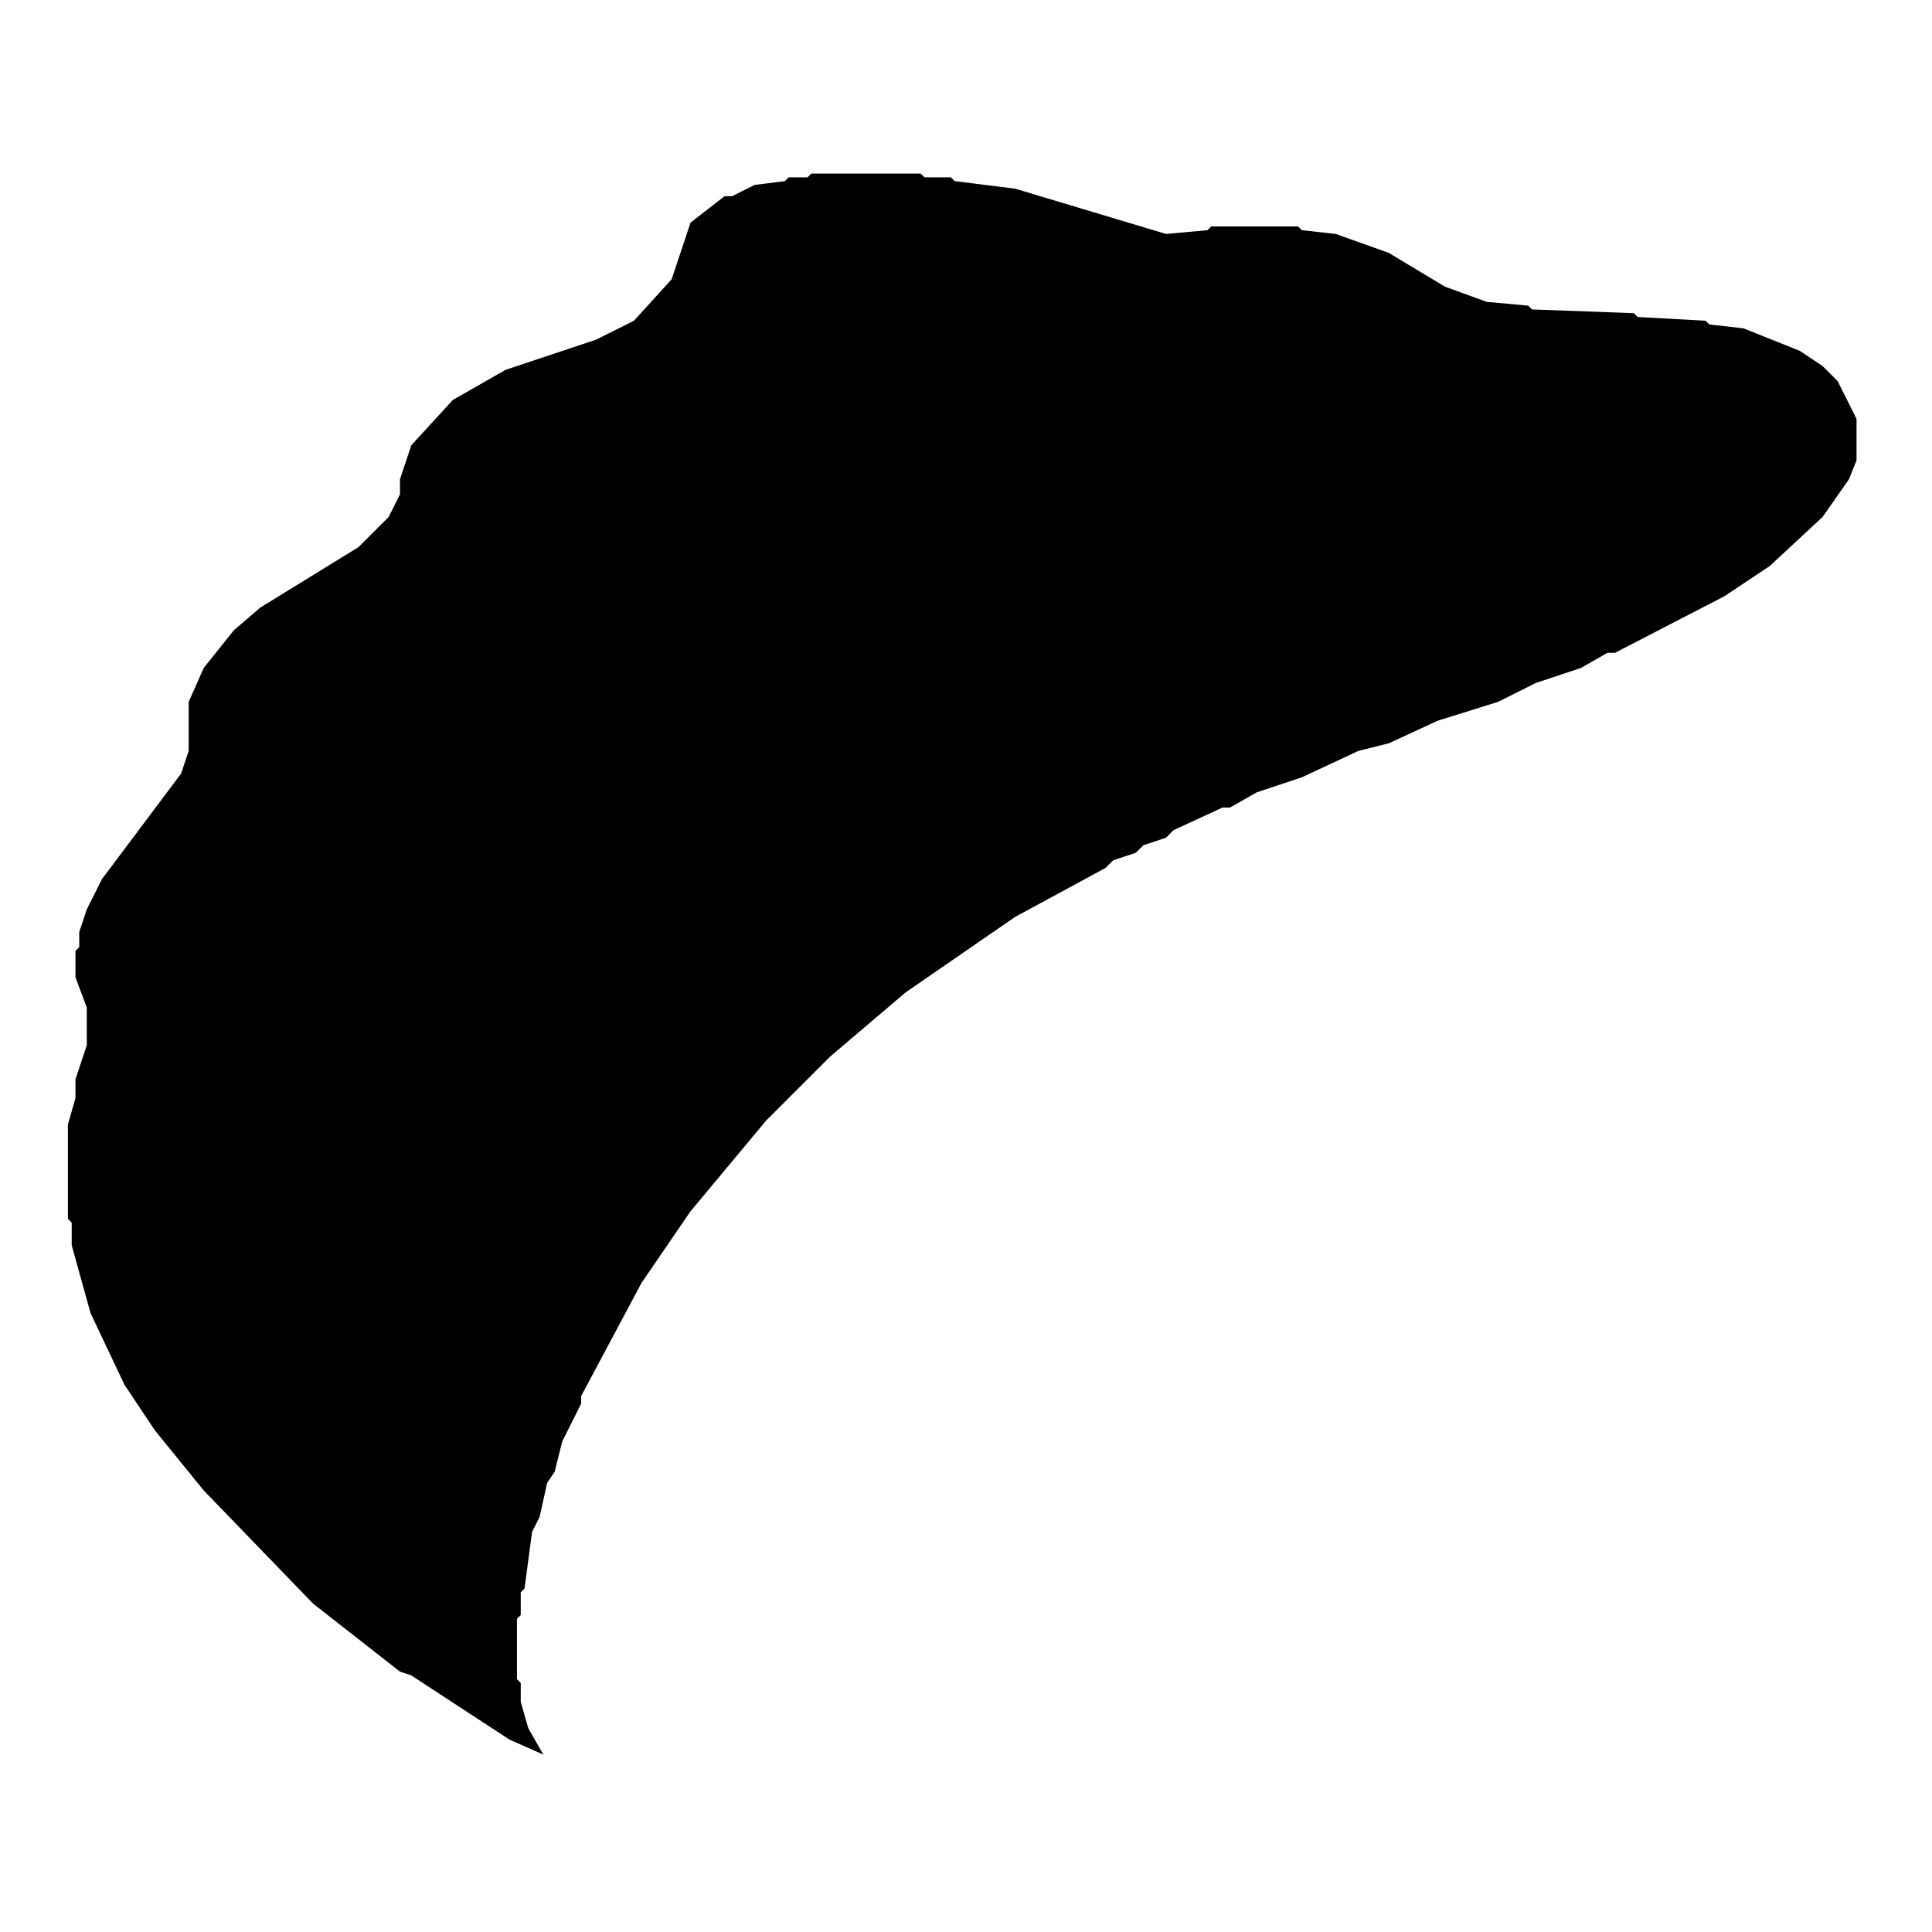
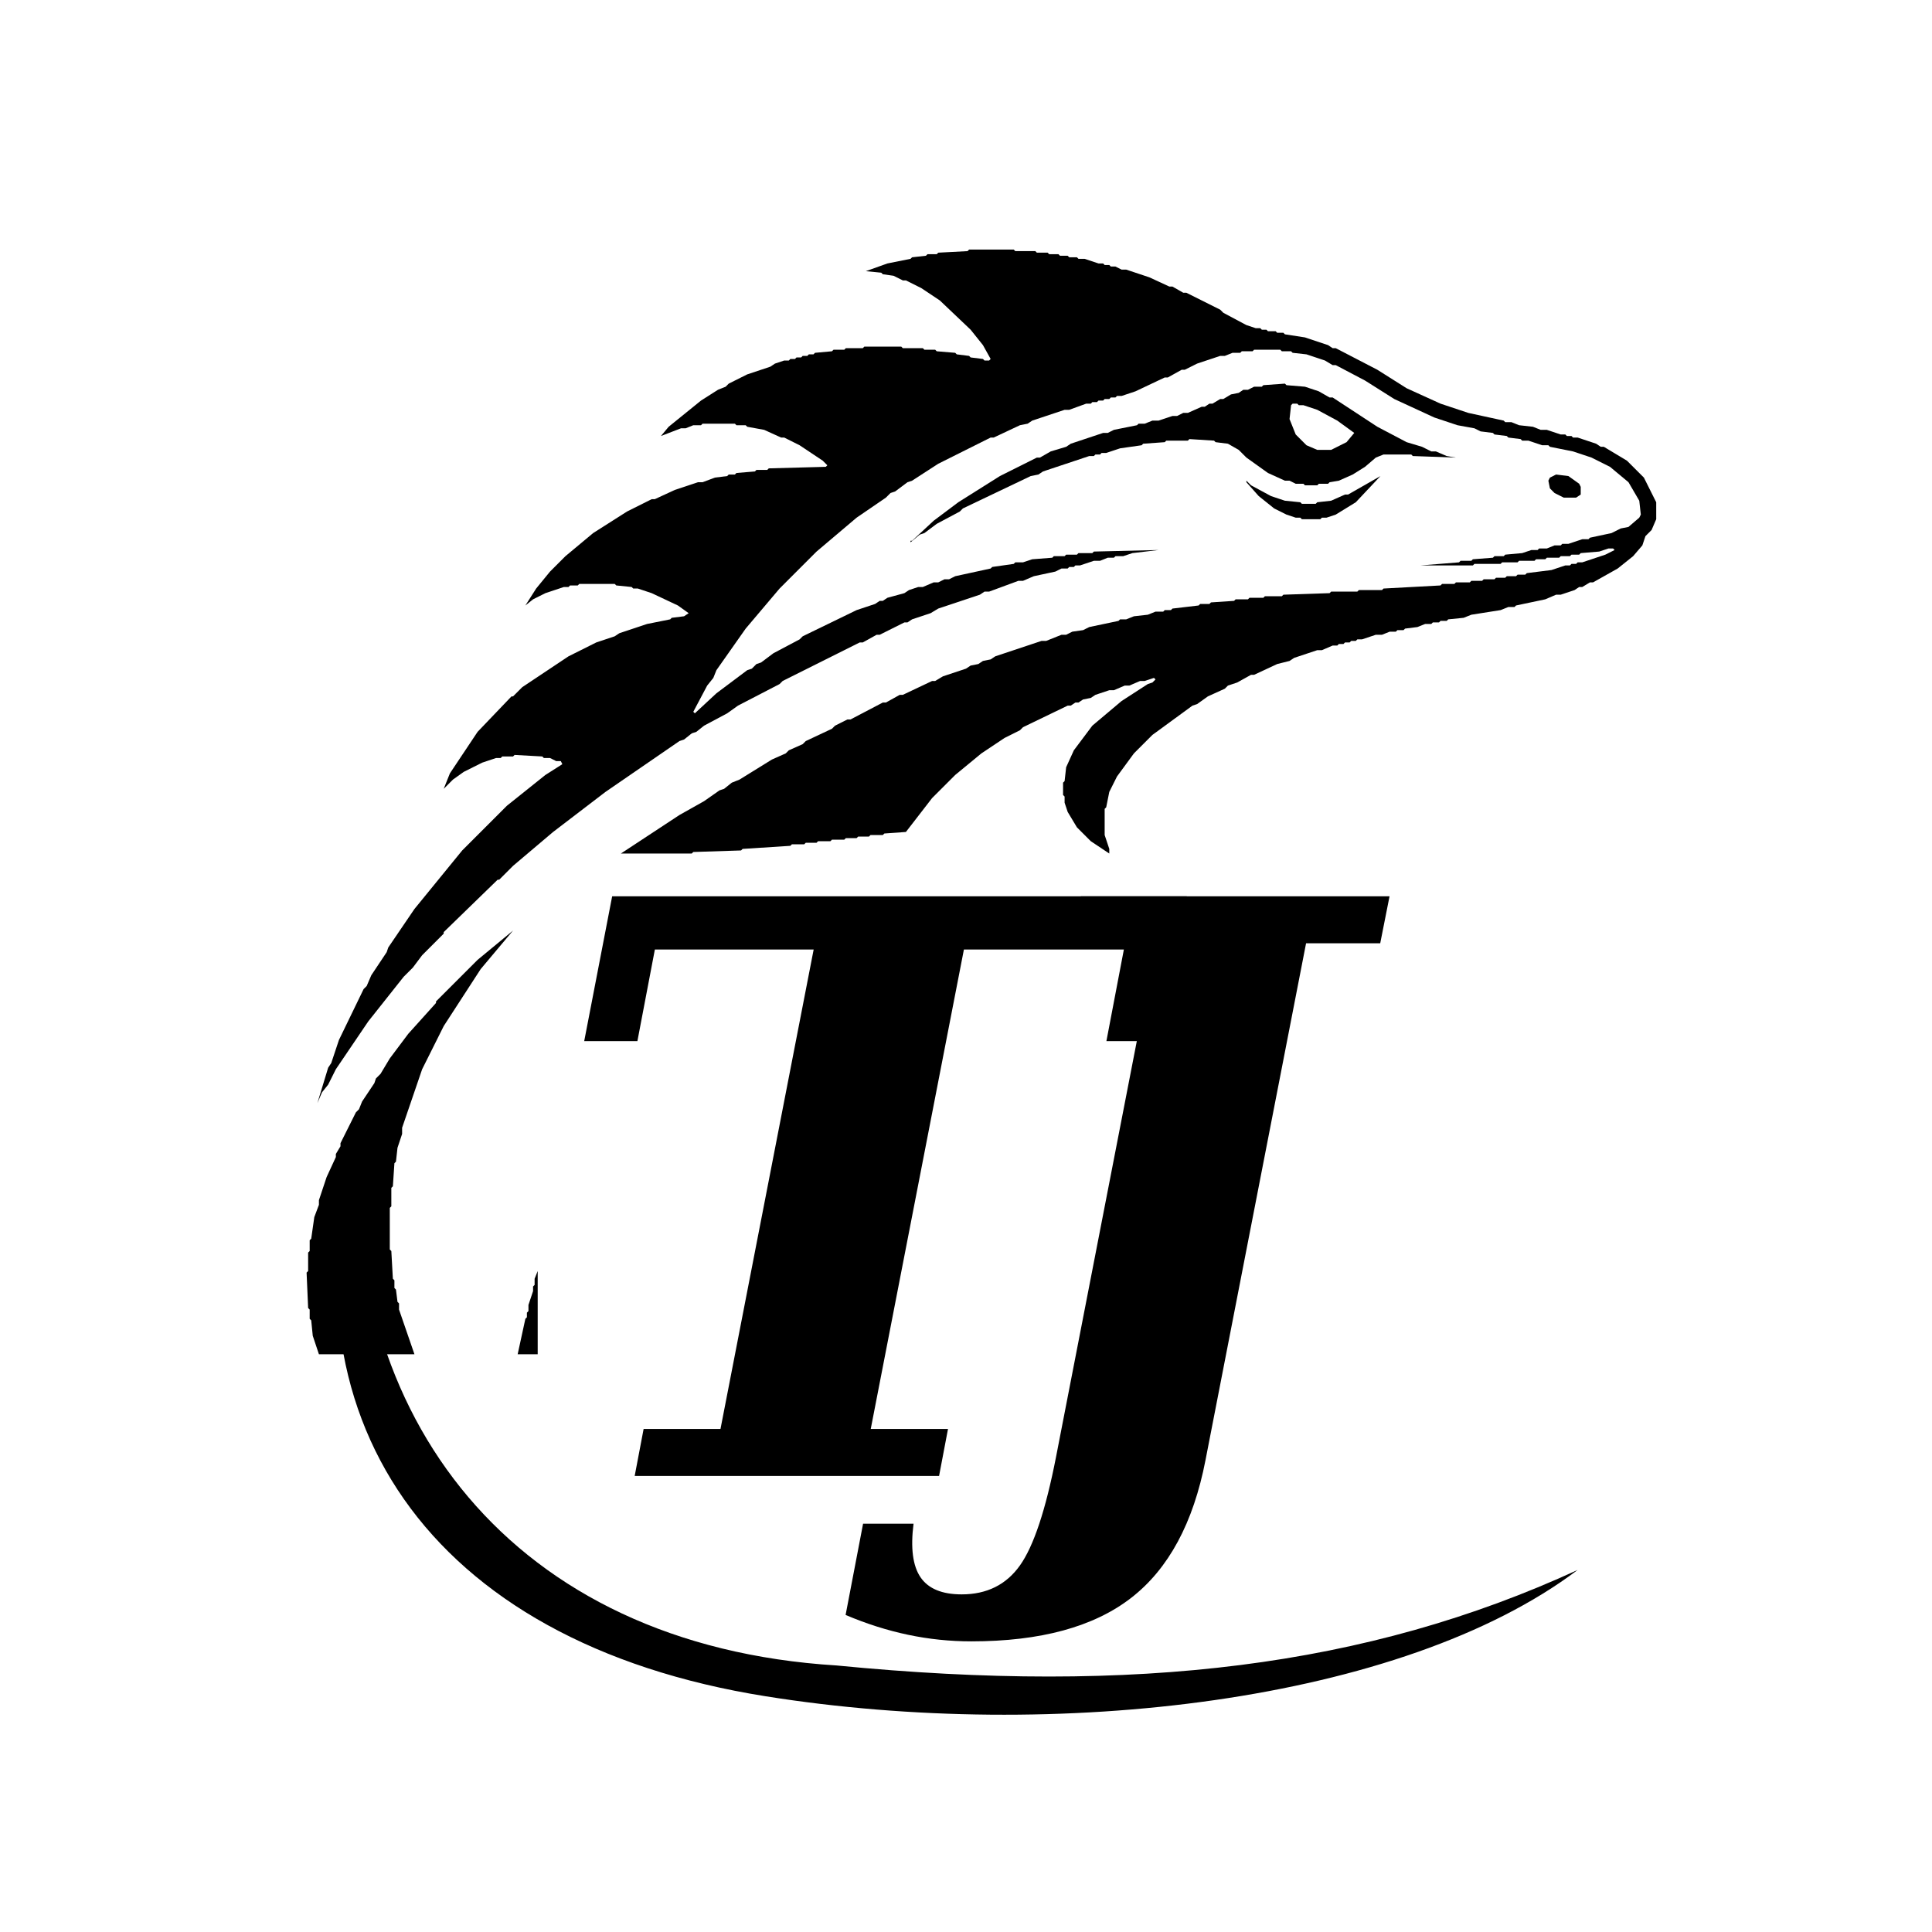
- <svg xmlns="http://www.w3.org/2000/svg" viewBox="0 0 512 512">
-   <path fill="#000" d="M483,97 L477,93 L462,87 L453,86 L452,85 L434,84 L433,83 L406,82 L405,81 L394,80 L383,76 L368,67 L354,62 L345,61 L344,60 L321,60 L320,61 L309,62 L269,50 L253,48 L252,47 L245,47 L244,46 L215,46 L214,47 L209,47 L208,48 L200,49 L194,52 L192,52 L183,59 L178,74 L168,85 L158,90 L134,98 L120,106 L109,118 L106,127 L106,131 L103,137 L95,145 L69,161 L62,167 L54,177 L50,186 L50,199 L48,205 L27,233 L23,241 L21,247 L21,251 L20,252 L20,259 L23,267 L23,277 L20,286 L20,291 L18,298 L18,323 L19,324 L19,330 L24,348 L33,367 L41,379 L54,395 L83,425 L106,443 L109,444 L135,461 L144,465 L140,458 L138,451 L138,446 L137,445 L137,429 L138,428 L138,422 L139,421 L141,406 L143,402 L145,393 L147,390 L149,382 L154,372 L154,370 L170,340 L183,321 L203,297 L220,280 L240,263 L269,243 L293,230 L295,228 L301,226 L303,224 L309,222 L311,220 L324,214 L326,214 L333,210 L345,206 L360,199 L368,197 L381,191 L397,186 L407,181 L419,177 L426,173 L428,173 L457,158 L469,150 L483,137 L490,127 L492,122 L492,111 L487,101 Z" />
+ <svg xmlns="http://www.w3.org/2000/svg" viewBox="0 0 1254 1254" width="1254" height="1254">
+   <g fill="#000000" transform="">
+     <path d="M349,822 L349,825 L347,830 L347,834 L346,835 L346,838 L343,847 L343,851 L342,852 L342,855 L341,856 L336,879 L349,879 Z M333,604 L310,623 L283,650 L283,651 L265,671 L253,687 L247,697 L244,700 L243,703 L235,715 L233,720 L231,722 L221,742 L221,744 L218,749 L218,751 L212,764 L207,779 L207,782 L204,790 L202,804 L201,805 L201,812 L200,813 L200,825 L199,826 L200,849 L201,850 L201,856 L202,857 L203,867 L207,879 L269,879 L259,850 L259,846 L258,845 L257,837 L256,836 L256,831 L255,830 L254,812 L253,811 L253,784 L254,783 L254,771 L255,770 L256,755 L257,754 L258,745 L261,736 L261,732 L274,694 L288,666 L312,629 Z M896,309 L875,321 L873,321 L864,325 L855,326 L854,327 L845,327 L844,326 L834,325 L825,322 L812,315 L809,312 L809,313 L817,322 L827,330 L835,334 L841,336 L844,336 L845,337 L857,337 L858,336 L861,336 L867,334 L880,326 Z M1005,312 L1006,317 L1009,320 L1015,323 L1023,323 L1026,321 L1026,316 L1025,314 L1018,309 L1010,308 L1006,310 Z M945,297 L939,296 L932,293 L929,293 L923,290 L913,287 L894,277 L865,258 L863,258 L856,254 L847,251 L835,250 L834,249 L820,250 L819,251 L814,251 L810,253 L807,253 L804,255 L799,256 L794,259 L792,259 L787,262 L785,262 L782,264 L780,264 L771,268 L768,268 L764,270 L761,270 L752,273 L748,273 L743,275 L739,275 L738,276 L723,279 L719,281 L716,281 L695,288 L692,290 L682,293 L675,297 L673,297 L649,309 L622,326 L606,338 L592,351 L591,351 L591,352 L597,347 L600,346 L608,340 L623,332 L625,330 L669,309 L674,308 L677,306 L707,296 L710,296 L711,295 L714,295 L715,294 L718,294 L727,291 L741,289 L742,288 L756,287 L757,286 L771,286 L772,285 L788,286 L789,287 L797,288 L804,292 L809,297 L823,307 L834,312 L837,312 L841,314 L846,314 L847,315 L855,315 L856,314 L862,314 L863,313 L869,312 L878,308 L886,303 L893,297 L898,295 L916,295 L917,296 Z M838,263 L839,262 L842,262 L843,263 L846,263 L855,266 L868,273 L879,281 L874,287 L864,292 L855,292 L848,289 L841,282 L837,272 Z M1067,310 L1056,299 L1041,290 L1039,290 L1036,288 L1024,284 L1021,284 L1020,283 L1017,283 L1016,282 L1013,282 L1004,279 L1000,279 L995,277 L986,276 L981,274 L977,274 L976,273 L953,268 L935,262 L913,252 L894,240 L867,226 L865,226 L862,224 L847,219 L834,217 L833,216 L829,216 L828,215 L823,215 L822,214 L819,214 L818,213 L815,213 L809,211 L794,203 L792,201 L770,190 L768,190 L761,186 L759,186 L746,180 L731,175 L728,175 L724,173 L721,173 L720,172 L717,172 L716,171 L713,171 L704,168 L700,168 L699,167 L694,167 L693,166 L688,166 L687,165 L681,165 L680,164 L673,164 L672,163 L659,163 L658,162 L629,162 L628,163 L609,164 L608,165 L602,165 L601,166 L592,167 L591,168 L576,171 L562,176 L572,177 L573,178 L580,179 L586,182 L588,182 L598,187 L610,195 L630,214 L638,224 L643,233 L642,234 L639,234 L638,233 L630,232 L629,231 L621,230 L620,229 L608,228 L607,227 L600,227 L599,226 L586,226 L585,225 L561,225 L560,226 L549,226 L548,227 L541,227 L540,228 L529,229 L528,230 L525,230 L524,231 L521,231 L520,232 L517,232 L516,233 L513,233 L512,234 L509,234 L503,236 L500,238 L485,243 L473,249 L471,251 L466,253 L455,260 L434,277 L429,283 L442,278 L445,278 L450,276 L455,276 L456,275 L477,275 L478,276 L484,276 L485,277 L496,279 L507,284 L509,284 L519,289 L534,299 L537,302 L536,303 L499,304 L498,305 L491,305 L490,306 L478,307 L477,308 L473,308 L472,309 L464,310 L456,313 L453,313 L438,318 L425,324 L423,324 L407,332 L385,346 L367,361 L357,371 L348,382 L341,393 L346,389 L354,385 L366,381 L369,381 L370,380 L375,380 L376,379 L399,379 L400,380 L410,381 L411,382 L414,382 L423,385 L440,393 L447,398 L444,400 L436,401 L435,402 L420,405 L402,411 L399,413 L387,417 L369,426 L339,446 L333,452 L332,452 L310,475 L292,502 L288,512 L294,506 L301,501 L313,495 L322,492 L325,492 L326,491 L333,491 L334,490 L352,491 L353,492 L357,492 L361,494 L364,494 L365,496 L354,503 L329,523 L300,552 L269,590 L252,615 L251,618 L241,633 L238,640 L236,642 L220,675 L215,690 L213,693 L206,716 L209,709 L213,704 L218,694 L239,663 L262,634 L268,628 L274,620 L288,606 L288,605 L323,571 L324,571 L333,562 L359,540 L393,514 L441,481 L444,480 L449,476 L452,475 L457,471 L472,463 L479,458 L506,444 L508,442 L558,417 L560,417 L569,412 L571,412 L587,404 L589,404 L592,402 L604,398 L609,395 L636,386 L639,384 L642,384 L661,377 L664,377 L671,374 L685,371 L689,369 L693,369 L694,368 L697,368 L698,367 L701,367 L710,364 L714,364 L719,362 L723,362 L724,361 L729,361 L735,359 L752,357 L710,358 L709,359 L700,359 L699,360 L692,360 L691,361 L684,361 L683,362 L670,363 L664,365 L659,365 L658,366 L644,368 L643,369 L620,374 L616,376 L613,376 L609,378 L606,378 L599,381 L596,381 L590,383 L587,385 L576,388 L573,390 L571,390 L568,392 L556,396 L521,413 L519,415 L502,424 L494,430 L491,431 L488,434 L485,435 L465,450 L451,463 L450,462 L459,445 L463,440 L465,435 L484,408 L506,382 L530,358 L556,336 L575,323 L578,320 L581,319 L589,313 L592,312 L609,301 L643,284 L645,284 L662,276 L667,275 L670,273 L691,266 L694,266 L705,262 L708,262 L709,261 L712,261 L713,260 L716,260 L717,259 L720,259 L721,258 L724,258 L725,257 L728,257 L737,254 L756,245 L758,245 L767,240 L769,240 L777,236 L792,231 L795,231 L800,229 L805,229 L806,228 L813,228 L814,227 L831,227 L832,228 L838,228 L839,229 L848,230 L860,234 L865,237 L867,237 L886,247 L905,259 L931,271 L946,276 L957,278 L961,280 L969,281 L970,282 L978,283 L979,284 L987,285 L988,286 L992,286 L1001,289 L1005,289 L1006,290 L1021,293 L1033,297 L1045,303 L1057,313 L1064,325 L1065,334 L1064,336 L1057,342 L1052,343 L1046,346 L1032,349 L1031,350 L1027,350 L1018,353 L1014,353 L1013,354 L1009,354 L1004,356 L999,356 L998,357 L994,357 L988,359 L977,360 L976,361 L970,361 L969,362 L956,363 L955,364 L948,364 L947,365 L922,367 L956,367 L957,366 L974,366 L975,365 L985,365 L986,364 L996,364 L997,363 L1003,363 L1004,362 L1012,362 L1013,361 L1019,361 L1020,360 L1025,360 L1026,359 L1038,358 L1044,356 L1047,356 L1048,357 L1042,360 L1027,365 L1024,365 L1023,366 L1020,366 L1019,367 L1016,367 L1007,370 L991,372 L990,373 L985,373 L984,374 L978,374 L977,375 L971,375 L970,376 L963,376 L962,377 L955,377 L954,378 L945,378 L944,379 L936,379 L935,380 L898,382 L897,383 L882,383 L881,384 L864,384 L863,385 L833,386 L832,387 L821,387 L820,388 L811,388 L810,389 L802,389 L801,390 L786,391 L785,392 L779,392 L778,393 L761,395 L760,396 L756,396 L755,397 L750,397 L745,399 L736,400 L731,402 L727,402 L726,403 L707,407 L703,409 L696,410 L692,412 L689,412 L679,416 L676,416 L646,426 L643,428 L638,429 L635,431 L630,432 L627,434 L612,439 L607,442 L605,442 L586,451 L584,451 L575,456 L573,456 L552,467 L550,467 L542,471 L540,473 L523,481 L521,483 L512,487 L510,489 L501,493 L480,506 L475,508 L470,512 L467,513 L457,520 L441,529 L403,554 L449,554 L450,553 L481,552 L482,551 L513,549 L514,548 L522,548 L523,547 L530,547 L531,546 L539,546 L540,545 L548,545 L549,544 L556,544 L557,543 L564,543 L565,542 L573,542 L574,541 L588,540 L605,518 L620,503 L637,489 L652,479 L662,474 L664,472 L693,458 L695,458 L698,456 L700,456 L703,454 L708,453 L711,451 L720,448 L723,448 L730,445 L733,445 L740,442 L743,442 L749,440 L750,441 L748,443 L745,444 L728,455 L709,471 L697,487 L692,498 L691,507 L690,508 L690,516 L691,517 L691,521 L693,527 L699,537 L708,546 L720,554 L720,551 L717,542 L717,525 L718,524 L720,514 L725,504 L736,489 L748,477 L774,458 L777,457 L784,452 L795,447 L797,445 L803,443 L812,438 L814,438 L829,431 L837,429 L840,427 L855,422 L858,422 L865,419 L868,419 L869,418 L872,418 L873,417 L876,417 L877,416 L880,416 L881,415 L884,415 L893,412 L897,412 L902,410 L906,410 L907,409 L911,409 L912,408 L920,407 L925,405 L929,405 L930,404 L934,404 L935,403 L939,403 L940,402 L950,401 L955,399 L974,396 L979,394 L983,394 L984,393 L1003,389 L1010,386 L1013,386 L1022,383 L1025,381 L1027,381 L1032,378 L1034,378 L1050,369 L1060,361 L1066,354 L1068,348 L1072,344 L1075,337 L1075,326 Z" fill-rule="evenodd" />
+     <path d="M226 0 249 121H447L687 1356H278L233 1120H96L168 1493H1648L1576 1120H1441L1486 1356H1074L834 121H1033L1010 0Z" transform="translate(355 958) scale(0.252 -0.252)" />
+     <path d="M-322 -358 -277 -123H-147Q-159 -217 -129.0 -261.0Q-99 -305 -23 -305Q74 -305 127.0 -230.5Q180 -156 220 49L477 1372H260L284 1493H1079L1055 1372H864L605 41Q558 -202 413.5 -314.0Q269 -426 2 -426Q-81 -426 -161.5 -409.0Q-242 -392 -322 -358Z" transform="translate(630 958) scale(0.252 -0.252)" />
+     <path d="M233 732 C220 919 332 1068 543 1081 C737 1100 887 1082 1024 1019 C910 1105 685 1131 497 1101 C277 1066 179 918 233 732 Z" />
+   </g>
</svg>
